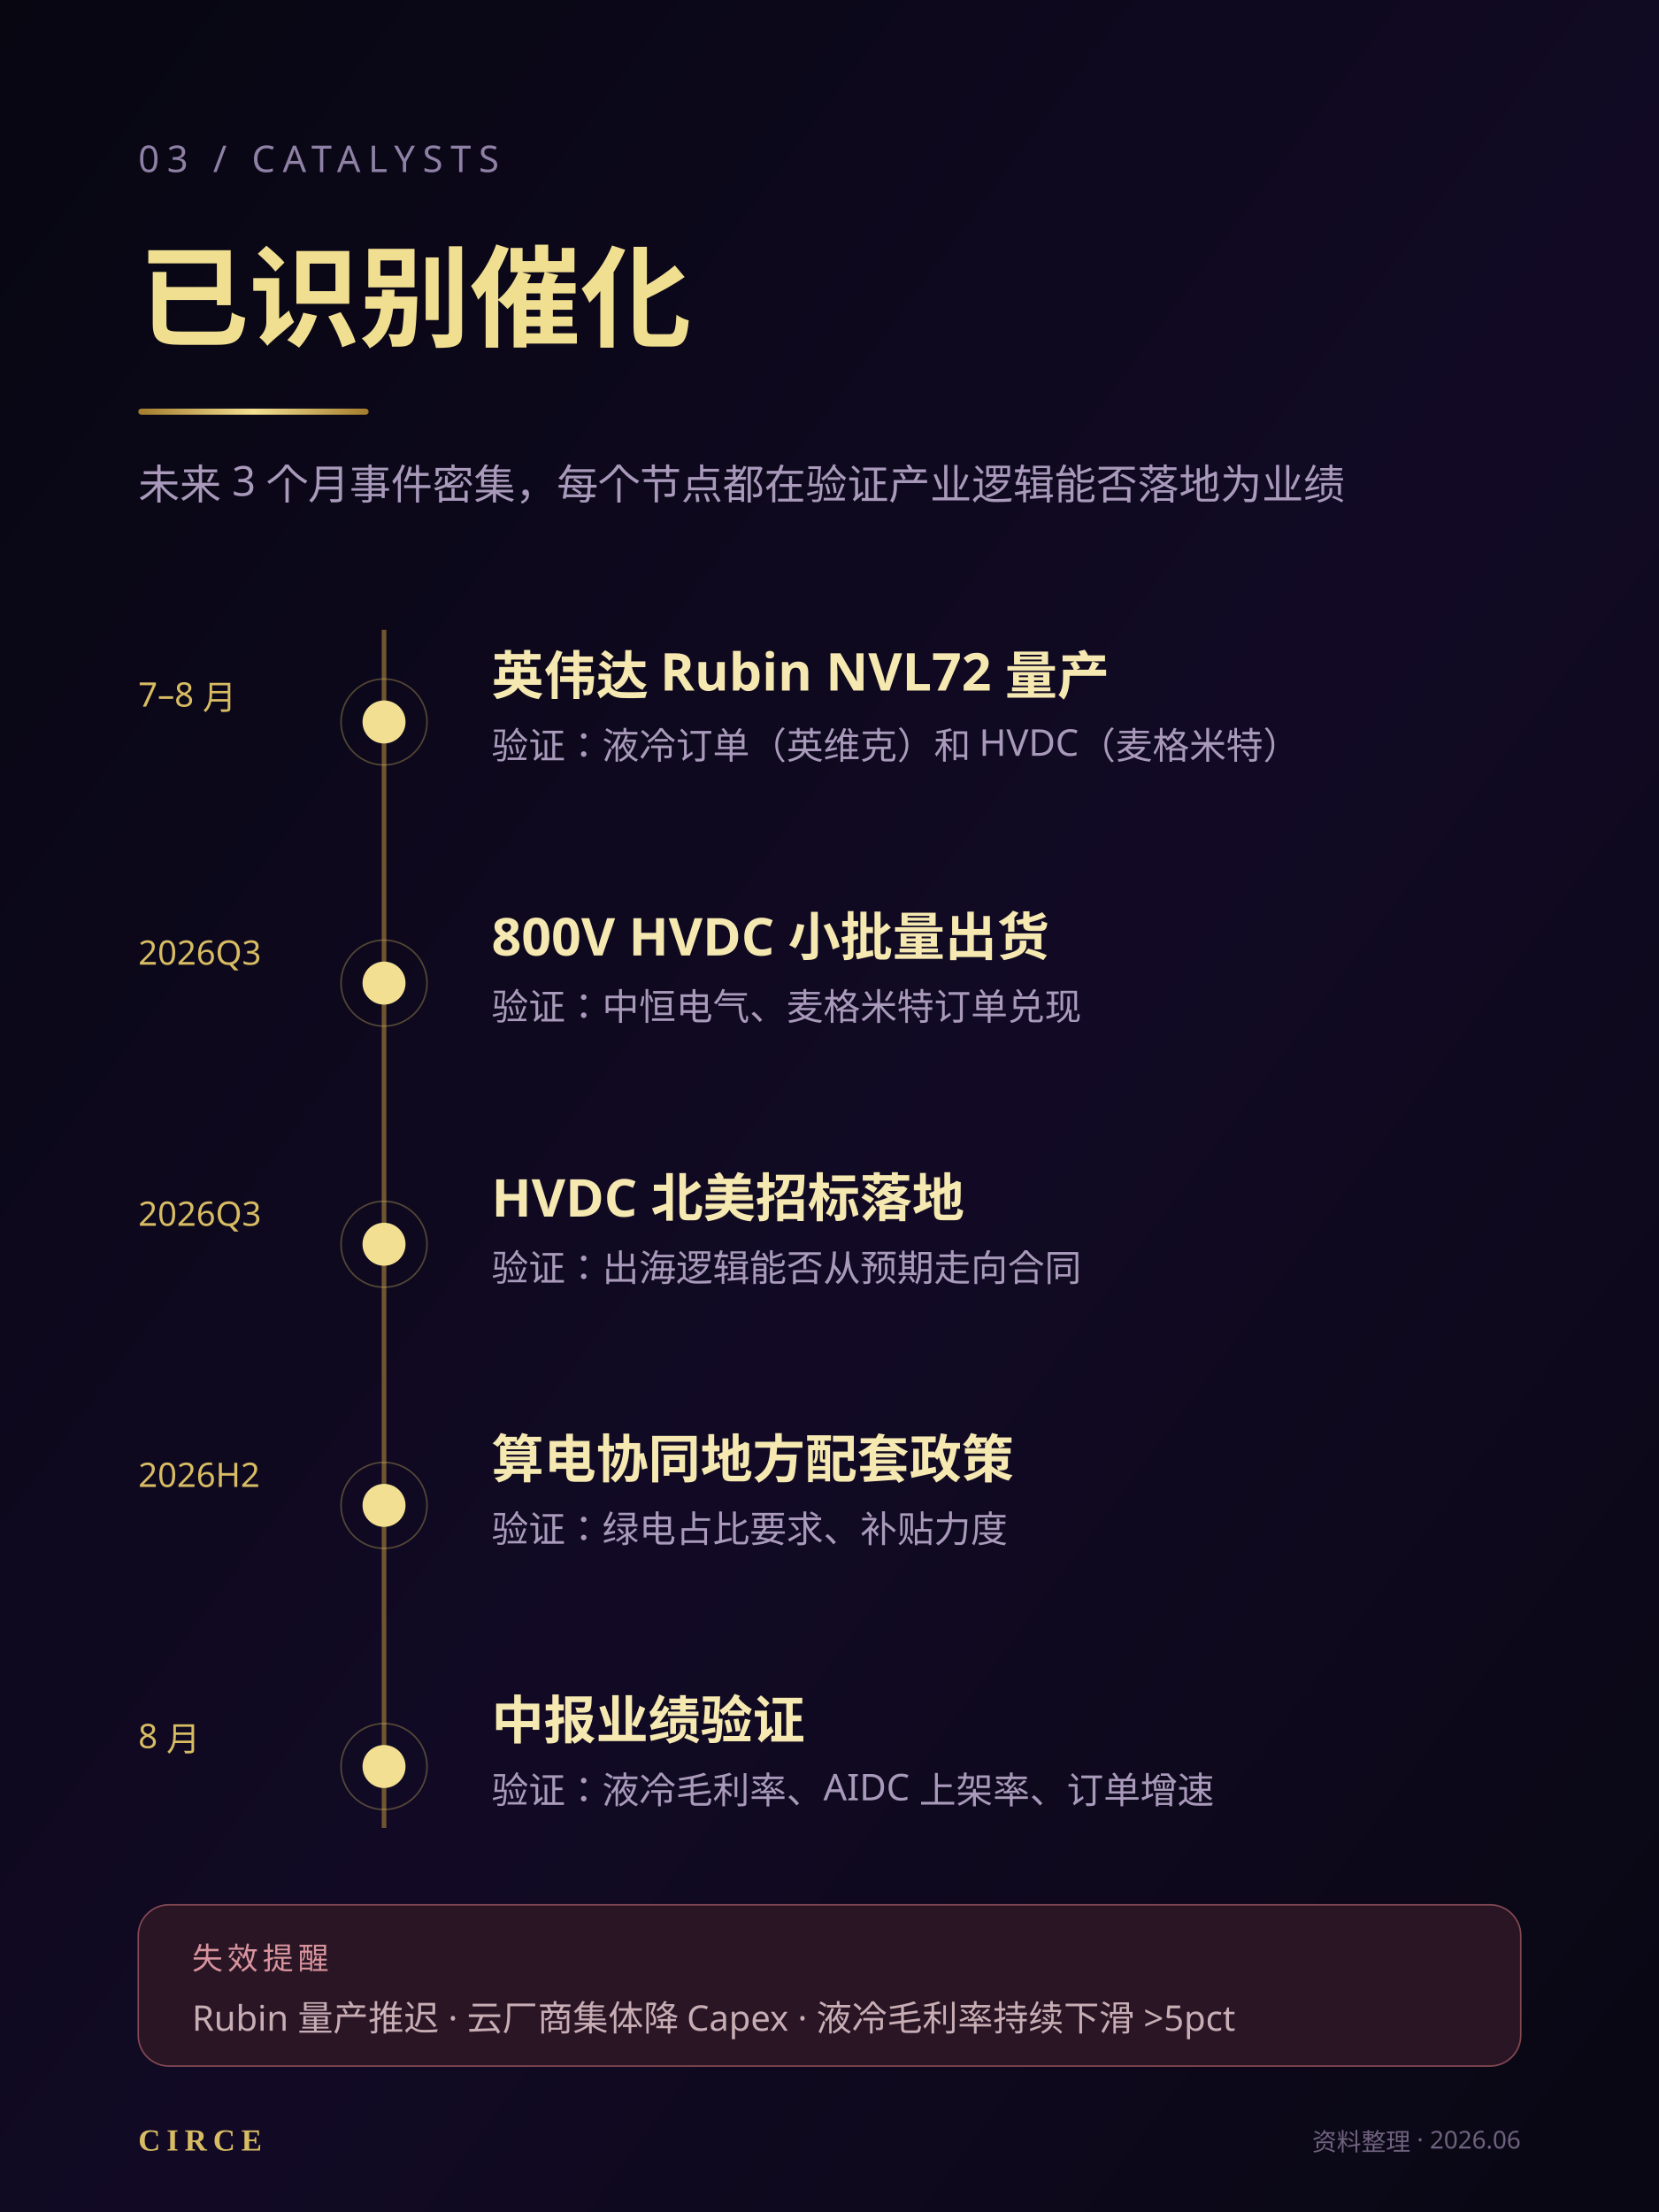
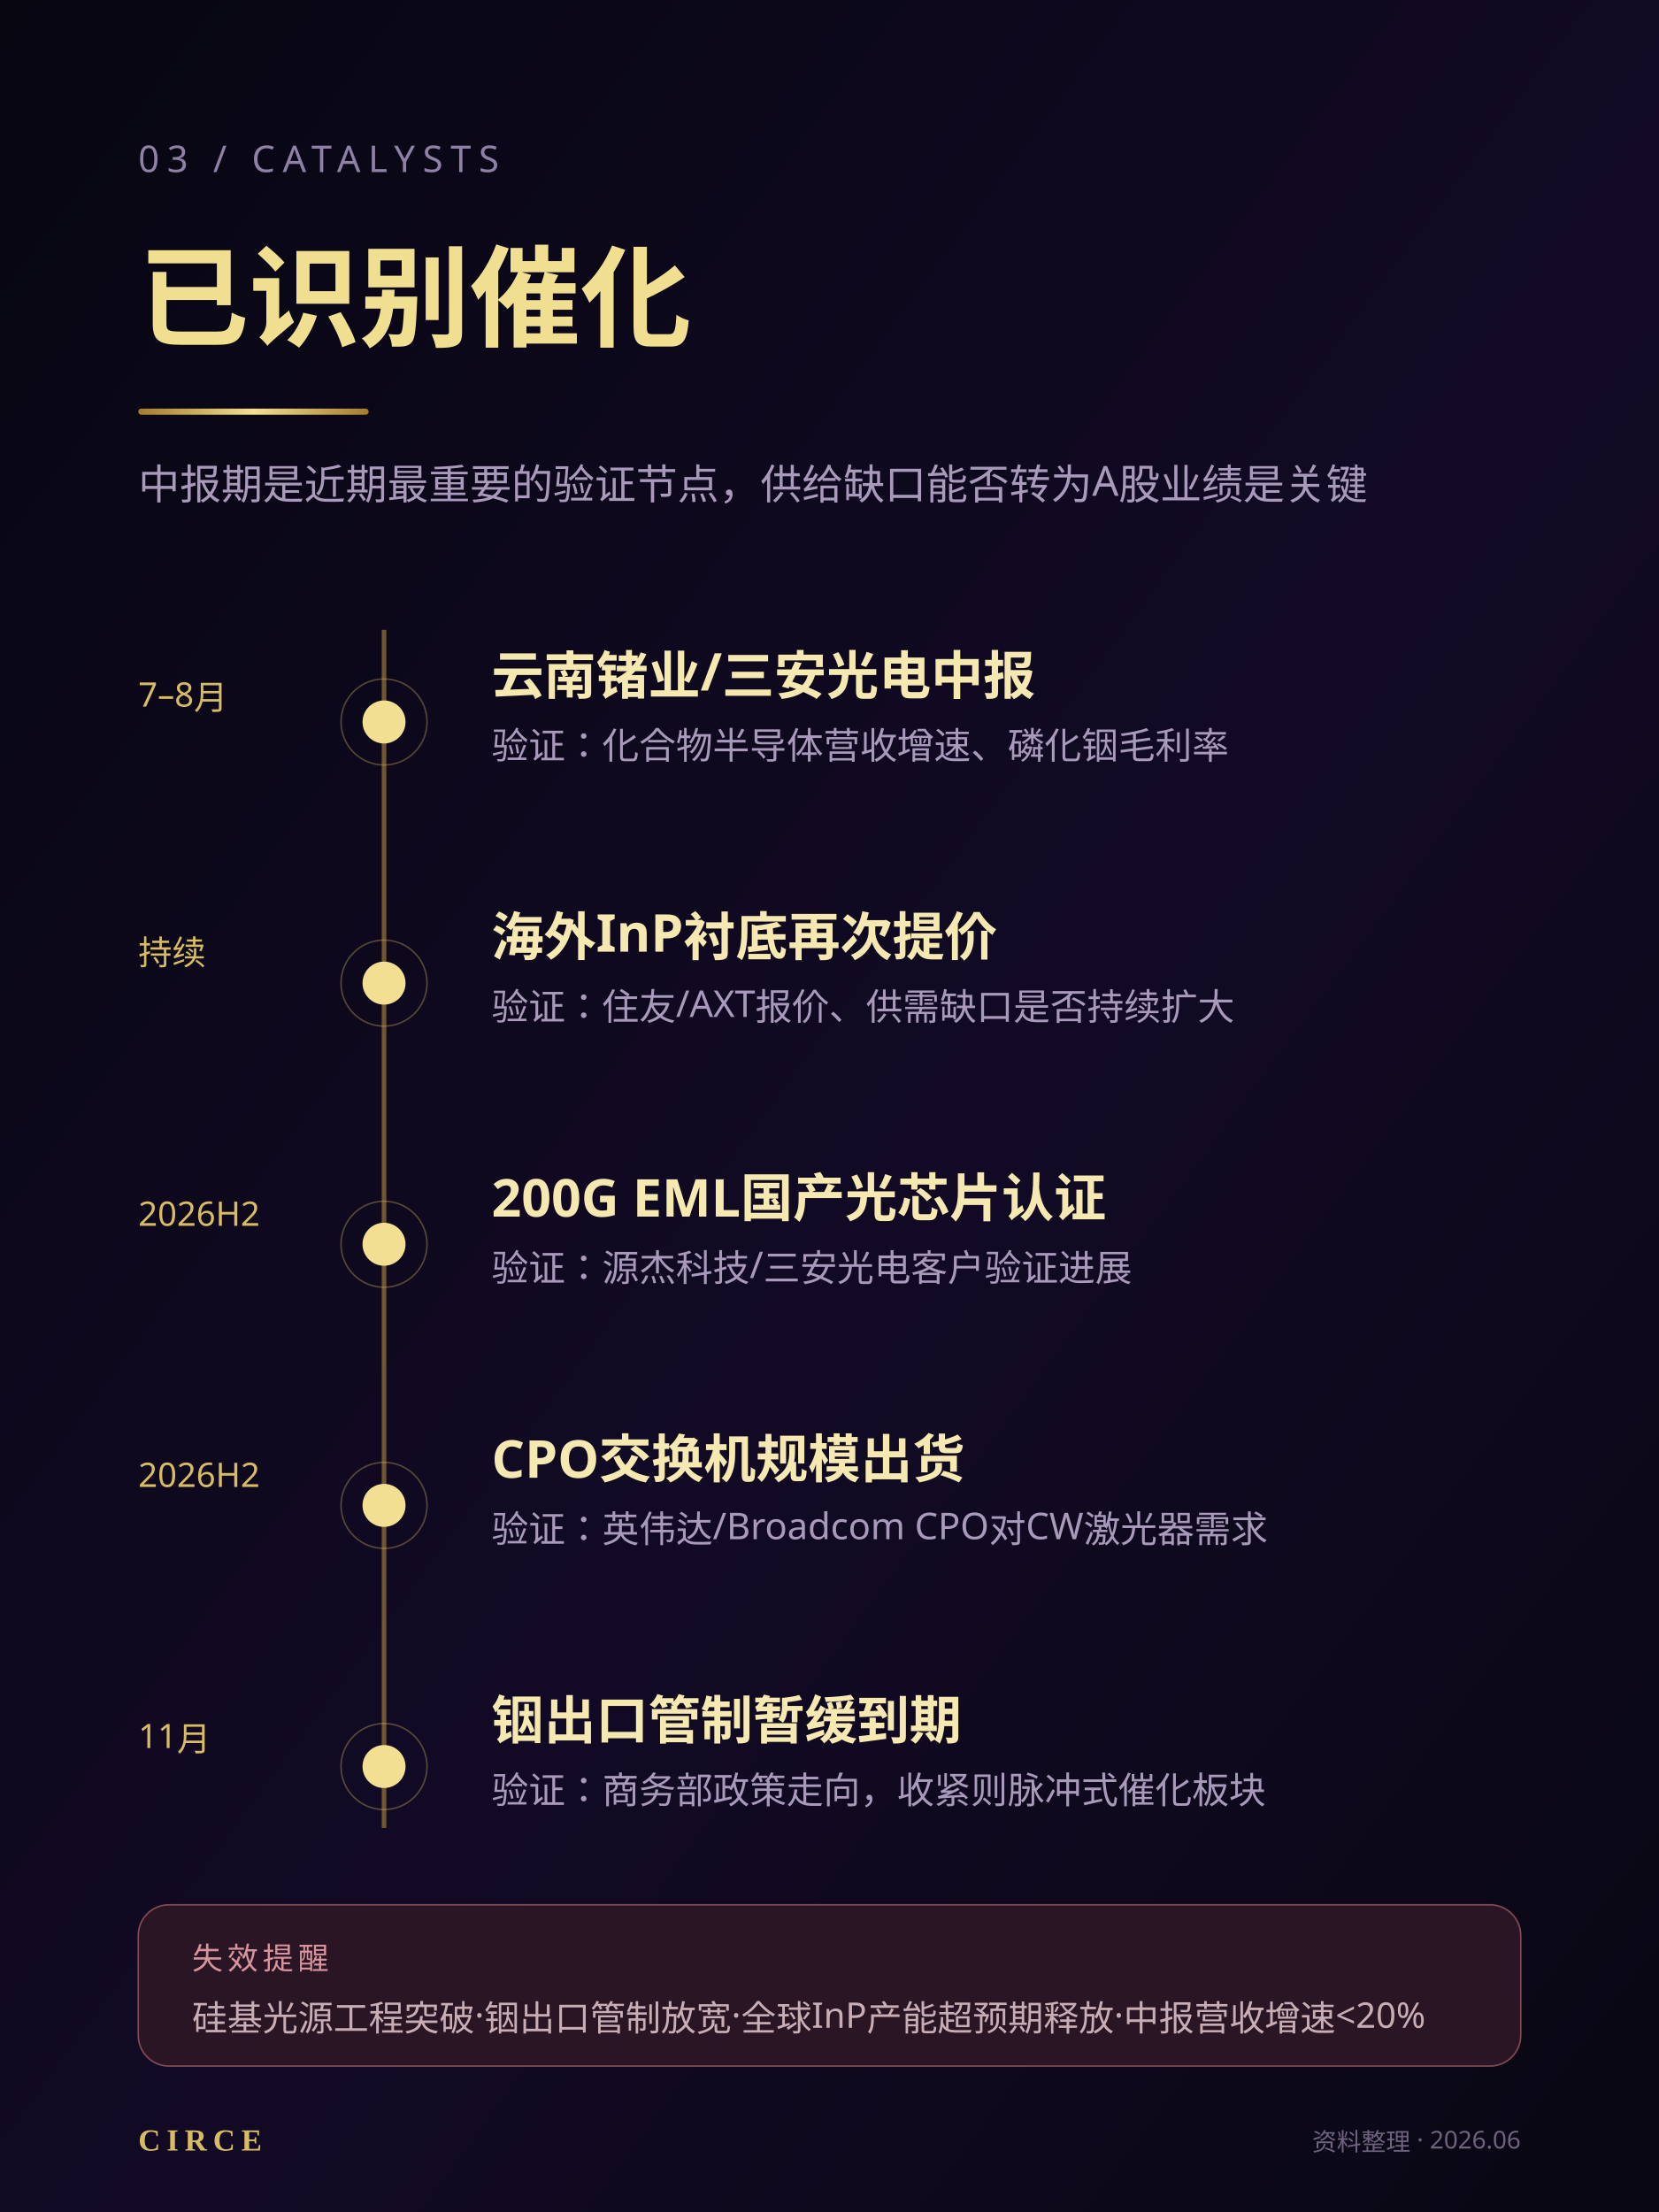
<svg xmlns="http://www.w3.org/2000/svg" viewBox="0 0 1080 1440" width="1080" height="1440">
  <defs>
    <linearGradient id="bg" x1="0" y1="0" x2="1" y2="1">
      <stop offset="0" stop-color="#070611" />
      <stop offset="0.55" stop-color="#120a25" />
      <stop offset="1" stop-color="#090713" />
    </linearGradient>
    <linearGradient id="gold" x1="0" y1="0" x2="1" y2="0">
      <stop offset="0" stop-color="#a47c2d" />
      <stop offset="0.5" stop-color="#f2df91" />
      <stop offset="1" stop-color="#a47c2d" />
    </linearGradient>
  </defs>
  <rect width="1080" height="1440" fill="url(#bg)" />
  <text x="90" y="112" font-family="'PingFang SC', sans-serif" font-size="24" fill="#8f80a5" letter-spacing="5">03 / CATALYSTS</text>
  <text x="90" y="220" font-family="'PingFang SC', sans-serif" font-size="72" font-weight="700" fill="#f1df91">已识别催化</text>
  <rect x="90" y="266" width="150" height="4" rx="2" fill="url(#gold)" />
-   <text x="90" y="325" font-family="'PingFang SC', sans-serif" font-size="27" fill="#a99abb">未来 3 个月事件密集，每个节点都在验证产业逻辑能否落地为业绩</text>
+   <text x="90" y="325" font-family="'PingFang SC', sans-serif" font-size="27" fill="#a99abb">中报期是近期最重要的验证节点，供给缺口能否转为A股业绩是关键</text>
  <line x1="250" y1="410" x2="250" y2="1190" stroke="#6f5530" stroke-width="3" />
  <g font-family="'PingFang SC', sans-serif">
    <circle cx="250" cy="470" r="14" fill="#f2df91" />
    <circle cx="250" cy="470" r="28" fill="none" stroke="#d8bc63" stroke-opacity="0.35" />
-     <text x="90" y="460" font-size="22" fill="#d8bc63">7–8 月</text>
-     <text x="320" y="452" font-size="34" font-weight="600" fill="#f5e8b0">英伟达 Rubin NVL72 量产</text>
-     <text x="320" y="494" font-size="24" fill="#a99abb">验证：液冷订单（英维克）和 HVDC（麦格米特）</text>
+     <text x="90" y="460" font-size="22" fill="#d8bc63">7–8月</text>
+     <text x="320" y="452" font-size="34" font-weight="600" fill="#f5e8b0">云南锗业/三安光电中报</text>
+     <text x="320" y="494" font-size="24" fill="#a99abb">验证：化合物半导体营收增速、磷化铟毛利率</text>
    <circle cx="250" cy="640" r="14" fill="#f2df91" />
    <circle cx="250" cy="640" r="28" fill="none" stroke="#d8bc63" stroke-opacity="0.35" />
-     <text x="90" y="628" font-size="22" fill="#d8bc63">2026Q3</text>
-     <text x="320" y="622" font-size="34" font-weight="600" fill="#f5e8b0">800V HVDC 小批量出货</text>
-     <text x="320" y="664" font-size="24" fill="#a99abb">验证：中恒电气、麦格米特订单兑现</text>
+     <text x="90" y="628" font-size="22" fill="#d8bc63">持续</text>
+     <text x="320" y="622" font-size="34" font-weight="600" fill="#f5e8b0">海外InP衬底再次提价</text>
+     <text x="320" y="664" font-size="24" fill="#a99abb">验证：住友/AXT报价、供需缺口是否持续扩大</text>
    <circle cx="250" cy="810" r="14" fill="#f2df91" />
    <circle cx="250" cy="810" r="28" fill="none" stroke="#d8bc63" stroke-opacity="0.35" />
-     <text x="90" y="798" font-size="22" fill="#d8bc63">2026Q3</text>
-     <text x="320" y="792" font-size="34" font-weight="600" fill="#f5e8b0">HVDC 北美招标落地</text>
-     <text x="320" y="834" font-size="24" fill="#a99abb">验证：出海逻辑能否从预期走向合同</text>
+     <text x="90" y="798" font-size="22" fill="#d8bc63">2026H2</text>
+     <text x="320" y="792" font-size="34" font-weight="600" fill="#f5e8b0">200G EML国产光芯片认证</text>
+     <text x="320" y="834" font-size="24" fill="#a99abb">验证：源杰科技/三安光电客户验证进展</text>
    <circle cx="250" cy="980" r="14" fill="#f2df91" />
    <circle cx="250" cy="980" r="28" fill="none" stroke="#d8bc63" stroke-opacity="0.35" />
    <text x="90" y="968" font-size="22" fill="#d8bc63">2026H2</text>
-     <text x="320" y="962" font-size="34" font-weight="600" fill="#f5e8b0">算电协同地方配套政策</text>
-     <text x="320" y="1004" font-size="24" fill="#a99abb">验证：绿电占比要求、补贴力度</text>
+     <text x="320" y="962" font-size="34" font-weight="600" fill="#f5e8b0">CPO交换机规模出货</text>
+     <text x="320" y="1004" font-size="24" fill="#a99abb">验证：英伟达/Broadcom CPO对CW激光器需求</text>
    <circle cx="250" cy="1150" r="14" fill="#f2df91" />
    <circle cx="250" cy="1150" r="28" fill="none" stroke="#d8bc63" stroke-opacity="0.35" />
-     <text x="90" y="1138" font-size="22" fill="#d8bc63">8 月</text>
-     <text x="320" y="1132" font-size="34" font-weight="600" fill="#f5e8b0">中报业绩验证</text>
-     <text x="320" y="1174" font-size="24" fill="#a99abb">验证：液冷毛利率、AIDC 上架率、订单增速</text>
+     <text x="90" y="1138" font-size="22" fill="#d8bc63">11月</text>
+     <text x="320" y="1132" font-size="34" font-weight="600" fill="#f5e8b0">铟出口管制暂缓到期</text>
+     <text x="320" y="1174" font-size="24" fill="#a99abb">验证：商务部政策走向，收紧则脉冲式催化板块</text>
  </g>
  <rect x="90" y="1240" width="900" height="105" rx="20" fill="#2a1525" stroke="#8e4f58" stroke-opacity="0.9" />
  <text x="125" y="1282" font-family="'PingFang SC', sans-serif" font-size="20" fill="#d8949d" letter-spacing="3">失效提醒</text>
-   <text x="125" y="1322" font-family="'PingFang SC', sans-serif" font-size="23" fill="#c8aeb4">Rubin 量产推迟 · 云厂商集体降 Capex · 液冷毛利率持续下滑 &gt;5pct</text>
+   <text x="125" y="1322" font-family="'PingFang SC', sans-serif" font-size="23" fill="#c8aeb4">硅基光源工程突破·铟出口管制放宽·全球InP产能超预期释放·中报营收增速&lt;20%</text>
  <text x="90" y="1400" font-family="'Times New Roman', serif" font-size="20" font-weight="700" fill="#d8bc63" letter-spacing="4">CIRCE</text>
  <text x="990" y="1400" text-anchor="end" font-family="'PingFang SC', sans-serif" font-size="16" fill="#6f627e">资料整理 · 2026.06</text>
</svg>
